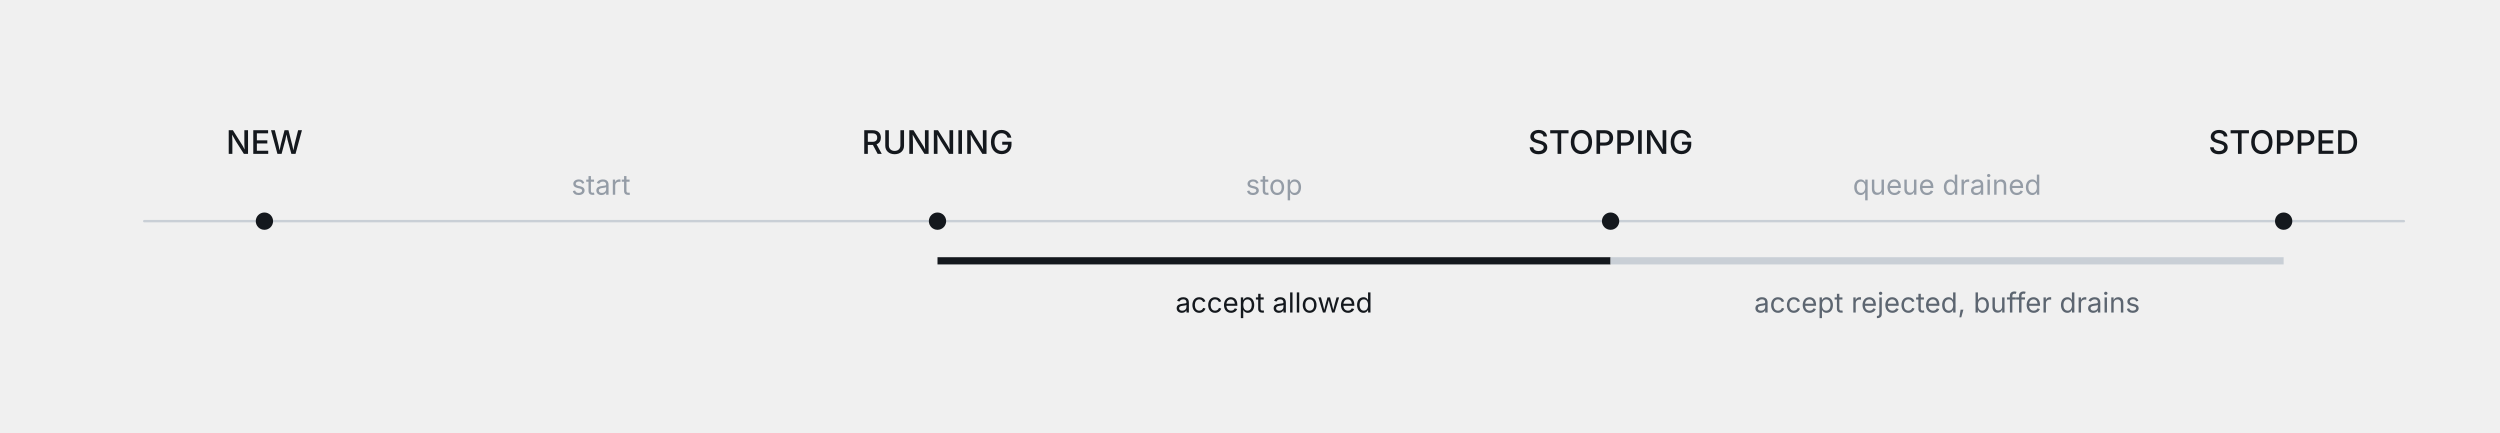
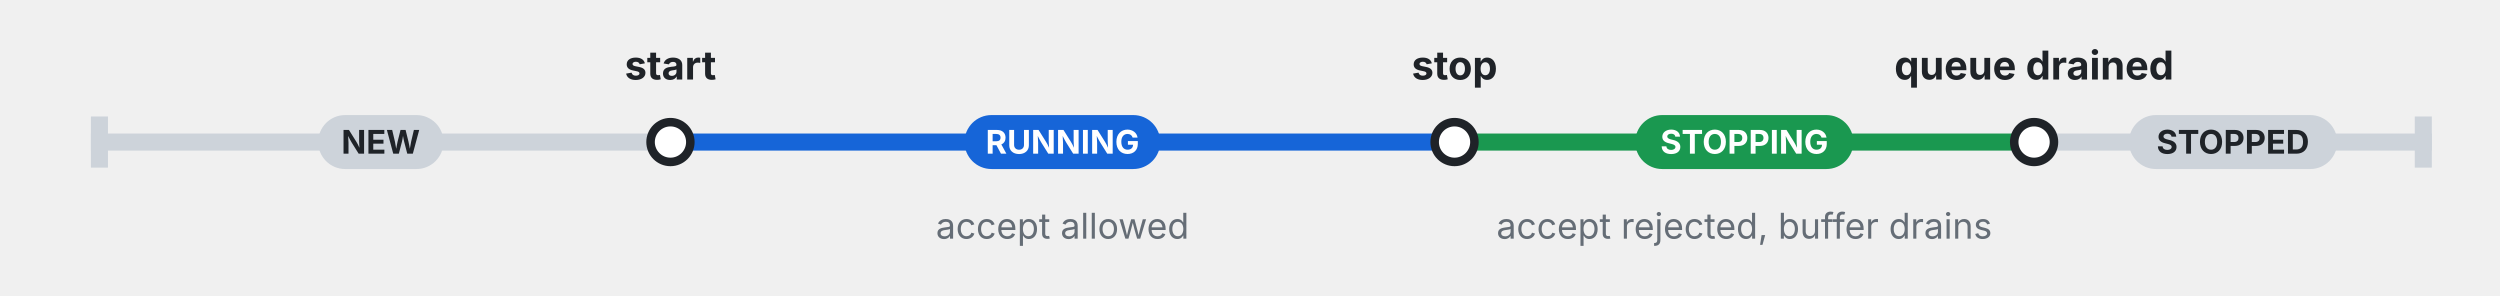
- <svg xmlns="http://www.w3.org/2000/svg" viewBox="0 0 1040 180" width="1040" height="180" role="img">
-   <defs>
-     <marker id="tip-ink" markerWidth="9" markerHeight="9" refX="7.2" refY="4.5" orient="auto">
-       <path d="M0.8,1.2 L7.4,4.5 L0.8,7.8" fill="none" stroke="#14181D" stroke-width="1.2" stroke-linecap="round" stroke-linejoin="round" />
-     </marker>
-     <marker id="tip-soft" markerWidth="9" markerHeight="9" refX="7.2" refY="4.5" orient="auto">
-       <path d="M0.8,1.2 L7.4,4.5 L0.8,7.8" fill="none" stroke="#5C6570" stroke-width="1.2" stroke-linecap="round" stroke-linejoin="round" />
-     </marker>
-     <marker id="tip-mute" markerWidth="9" markerHeight="9" refX="7.2" refY="4.5" orient="auto">
-       <path d="M0.8,1.2 L7.4,4.5 L0.8,7.8" fill="none" stroke="#949CA6" stroke-width="1.2" stroke-linecap="round" stroke-linejoin="round" />
-     </marker>
-     <marker id="tip-hair" markerWidth="9" markerHeight="9" refX="7.2" refY="4.5" orient="auto">
-       <path d="M0.8,1.2 L7.4,4.5 L0.8,7.8" fill="none" stroke="#C9CFD6" stroke-width="1.2" stroke-linecap="round" stroke-linejoin="round" />
-     </marker>
-     <marker id="tip-bad" markerWidth="9" markerHeight="9" refX="7.2" refY="4.5" orient="auto">
-       <path d="M0.8,1.2 L7.4,4.5 L0.8,7.8" fill="none" stroke="#C0392F" stroke-width="1.2" stroke-linecap="round" stroke-linejoin="round" />
-     </marker>
-   </defs>
-   <path d="M60,92 L1000,92" stroke="#C9CFD6" stroke-width="1" fill="none" stroke-linecap="round" />
-   <circle cx="110" cy="92" r="3.6" fill="#14181D" />
-   <text x="110" y="64" font-family="-apple-system, BlinkMacSystemFont, 'Segoe UI', Inter, Helvetica, Arial, sans-serif" font-size="13.5" font-weight="550" fill="#14181D" text-anchor="middle">NEW</text>
-   <circle cx="390" cy="92" r="3.6" fill="#14181D" />
-   <text x="390" y="64" font-family="-apple-system, BlinkMacSystemFont, 'Segoe UI', Inter, Helvetica, Arial, sans-serif" font-size="13.5" font-weight="550" fill="#14181D" text-anchor="middle">RUNNING</text>
-   <circle cx="670" cy="92" r="3.6" fill="#14181D" />
-   <text x="670" y="64" font-family="-apple-system, BlinkMacSystemFont, 'Segoe UI', Inter, Helvetica, Arial, sans-serif" font-size="13.5" font-weight="550" fill="#14181D" text-anchor="middle">STOPPING</text>
-   <circle cx="950" cy="92" r="3.6" fill="#14181D" />
-   <text x="950" y="64" font-family="-apple-system, BlinkMacSystemFont, 'Segoe UI', Inter, Helvetica, Arial, sans-serif" font-size="13.5" font-weight="550" fill="#14181D" text-anchor="middle">STOPPED</text>
-   <text x="250.0" y="81" font-family="-apple-system, BlinkMacSystemFont, 'Segoe UI', Inter, Helvetica, Arial, sans-serif" font-size="11.5" font-weight="400" fill="#949CA6" text-anchor="middle">start</text>
-   <text x="530.0" y="81" font-family="-apple-system, BlinkMacSystemFont, 'Segoe UI', Inter, Helvetica, Arial, sans-serif" font-size="11.5" font-weight="400" fill="#949CA6" text-anchor="middle">stop</text>
-   <text x="810.0" y="81" font-family="-apple-system, BlinkMacSystemFont, 'Segoe UI', Inter, Helvetica, Arial, sans-serif" font-size="11.5" font-weight="400" fill="#949CA6" text-anchor="middle">queue drained</text>
-   <rect x="390" y="107" width="280" height="3" fill="#14181D" />
-   <rect x="670" y="107" width="280" height="3" fill="#C9CFD6" />
-   <text x="530" y="130" font-family="-apple-system, BlinkMacSystemFont, 'Segoe UI', Inter, Helvetica, Arial, sans-serif" font-size="11.5" font-weight="400" fill="#14181D" text-anchor="middle">accept allowed</text>
-   <text x="810" y="130" font-family="-apple-system, BlinkMacSystemFont, 'Segoe UI', Inter, Helvetica, Arial, sans-serif" font-size="11.5" font-weight="400" fill="#5C6570" text-anchor="middle">accept rejected, buffer drains</text>
+ <svg xmlns="http://www.w3.org/2000/svg" viewBox="0 34 880 104" width="880" height="104" role="img">
+   <path d="M32.00,84.00 L236.00,84.00" stroke="#CDD3DA" stroke-width="6" fill="none" stroke-linecap="butt" stroke-linejoin="round" />
+   <path d="M236.00,84.00 L512.00,84.00" stroke="#1665D8" stroke-width="6" fill="none" stroke-linecap="butt" stroke-linejoin="round" />
+   <path d="M512.00,84.00 L716.00,84.00" stroke="#1A9850" stroke-width="6" fill="none" stroke-linecap="butt" stroke-linejoin="round" />
+   <path d="M716.00,84.00 L856.00,84.00" stroke="#CDD3DA" stroke-width="6" fill="none" stroke-linecap="butt" stroke-linejoin="round" />
+   <rect x="32.0" y="75.0" width="6" height="18.0" fill="#CDD3DA" />
+   <rect x="850.0" y="75.0" width="6" height="18.0" fill="#CDD3DA" />
+   <rect x="112.0" y="74.5" width="44.1" height="19" rx="9.5" fill="#CDD3DA" />
+   <text x="134.0" y="88.1" font-family="-apple-system, BlinkMacSystemFont, 'Segoe UI', Inter, Helvetica, Arial, sans-serif" font-size="11.5" font-weight="700" fill="#1F2328" text-anchor="middle">NEW</text>
+   <rect x="339.5" y="74.5" width="68.9" height="19" rx="9.5" fill="#1665D8" />
+   <text x="374.0" y="88.1" font-family="-apple-system, BlinkMacSystemFont, 'Segoe UI', Inter, Helvetica, Arial, sans-serif" font-size="11.5" font-weight="700" fill="#FFFFFF" text-anchor="middle">RUNNING</text>
+   <rect x="575.6" y="74.5" width="76.8" height="19" rx="9.5" fill="#1A9850" />
+   <text x="614.0" y="88.1" font-family="-apple-system, BlinkMacSystemFont, 'Segoe UI', Inter, Helvetica, Arial, sans-serif" font-size="11.5" font-weight="700" fill="#FFFFFF" text-anchor="middle">STOPPING</text>
+   <rect x="749.4" y="74.5" width="73.3" height="19" rx="9.5" fill="#CDD3DA" />
+   <text x="786.0" y="88.1" font-family="-apple-system, BlinkMacSystemFont, 'Segoe UI', Inter, Helvetica, Arial, sans-serif" font-size="11.5" font-weight="700" fill="#1F2328" text-anchor="middle">STOPPED</text>
+   <rect x="229.00" y="77.00" width="14.00" height="14.00" rx="7.00" fill="#FFFFFF" stroke="#1F2328" stroke-width="3" />
+   <text x="236.0" y="62.0" font-family="-apple-system, BlinkMacSystemFont, 'Segoe UI', Inter, Helvetica, Arial, sans-serif" font-size="14" font-weight="650" fill="#1F2328" text-anchor="middle">start</text>
+   <rect x="505.00" y="77.00" width="14.00" height="14.00" rx="7.00" fill="#FFFFFF" stroke="#1F2328" stroke-width="3" />
+   <text x="512.0" y="62.0" font-family="-apple-system, BlinkMacSystemFont, 'Segoe UI', Inter, Helvetica, Arial, sans-serif" font-size="14" font-weight="650" fill="#1F2328" text-anchor="middle">stop</text>
+   <rect x="709.00" y="77.00" width="14.00" height="14.00" rx="7.00" fill="#FFFFFF" stroke="#1F2328" stroke-width="3" />
+   <text x="716.0" y="62.0" font-family="-apple-system, BlinkMacSystemFont, 'Segoe UI', Inter, Helvetica, Arial, sans-serif" font-size="14" font-weight="650" fill="#1F2328" text-anchor="middle">queue drained</text>
+   <text x="374.0" y="118.0" font-family="-apple-system, BlinkMacSystemFont, 'Segoe UI', Inter, Helvetica, Arial, sans-serif" font-size="12.5" font-weight="400" fill="#656D76" text-anchor="middle">accept allowed</text>
+   <text x="614.0" y="118.0" font-family="-apple-system, BlinkMacSystemFont, 'Segoe UI', Inter, Helvetica, Arial, sans-serif" font-size="12.5" font-weight="400" fill="#656D76" text-anchor="middle">accept rejected, buffer drains</text>
</svg>
